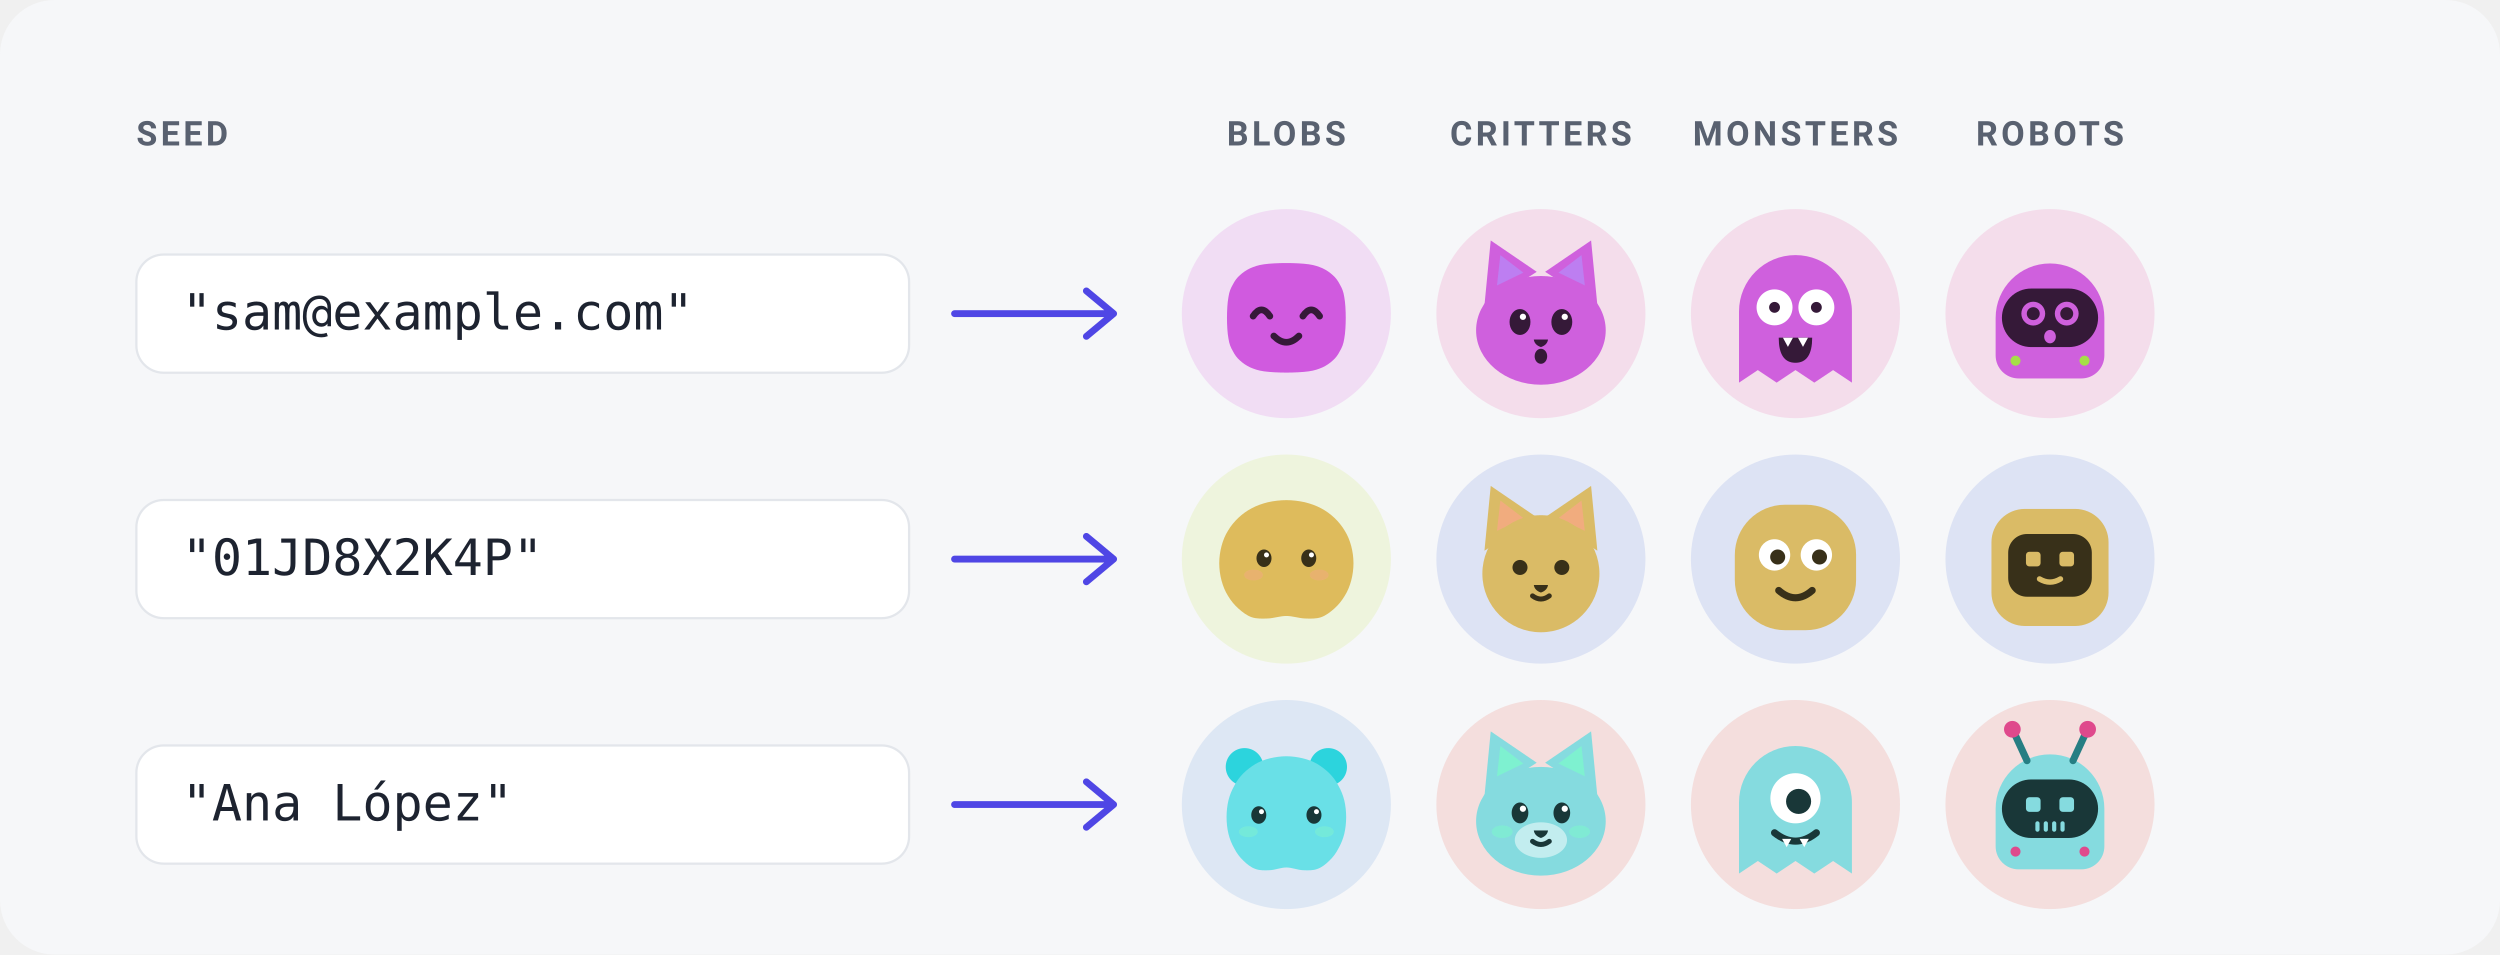
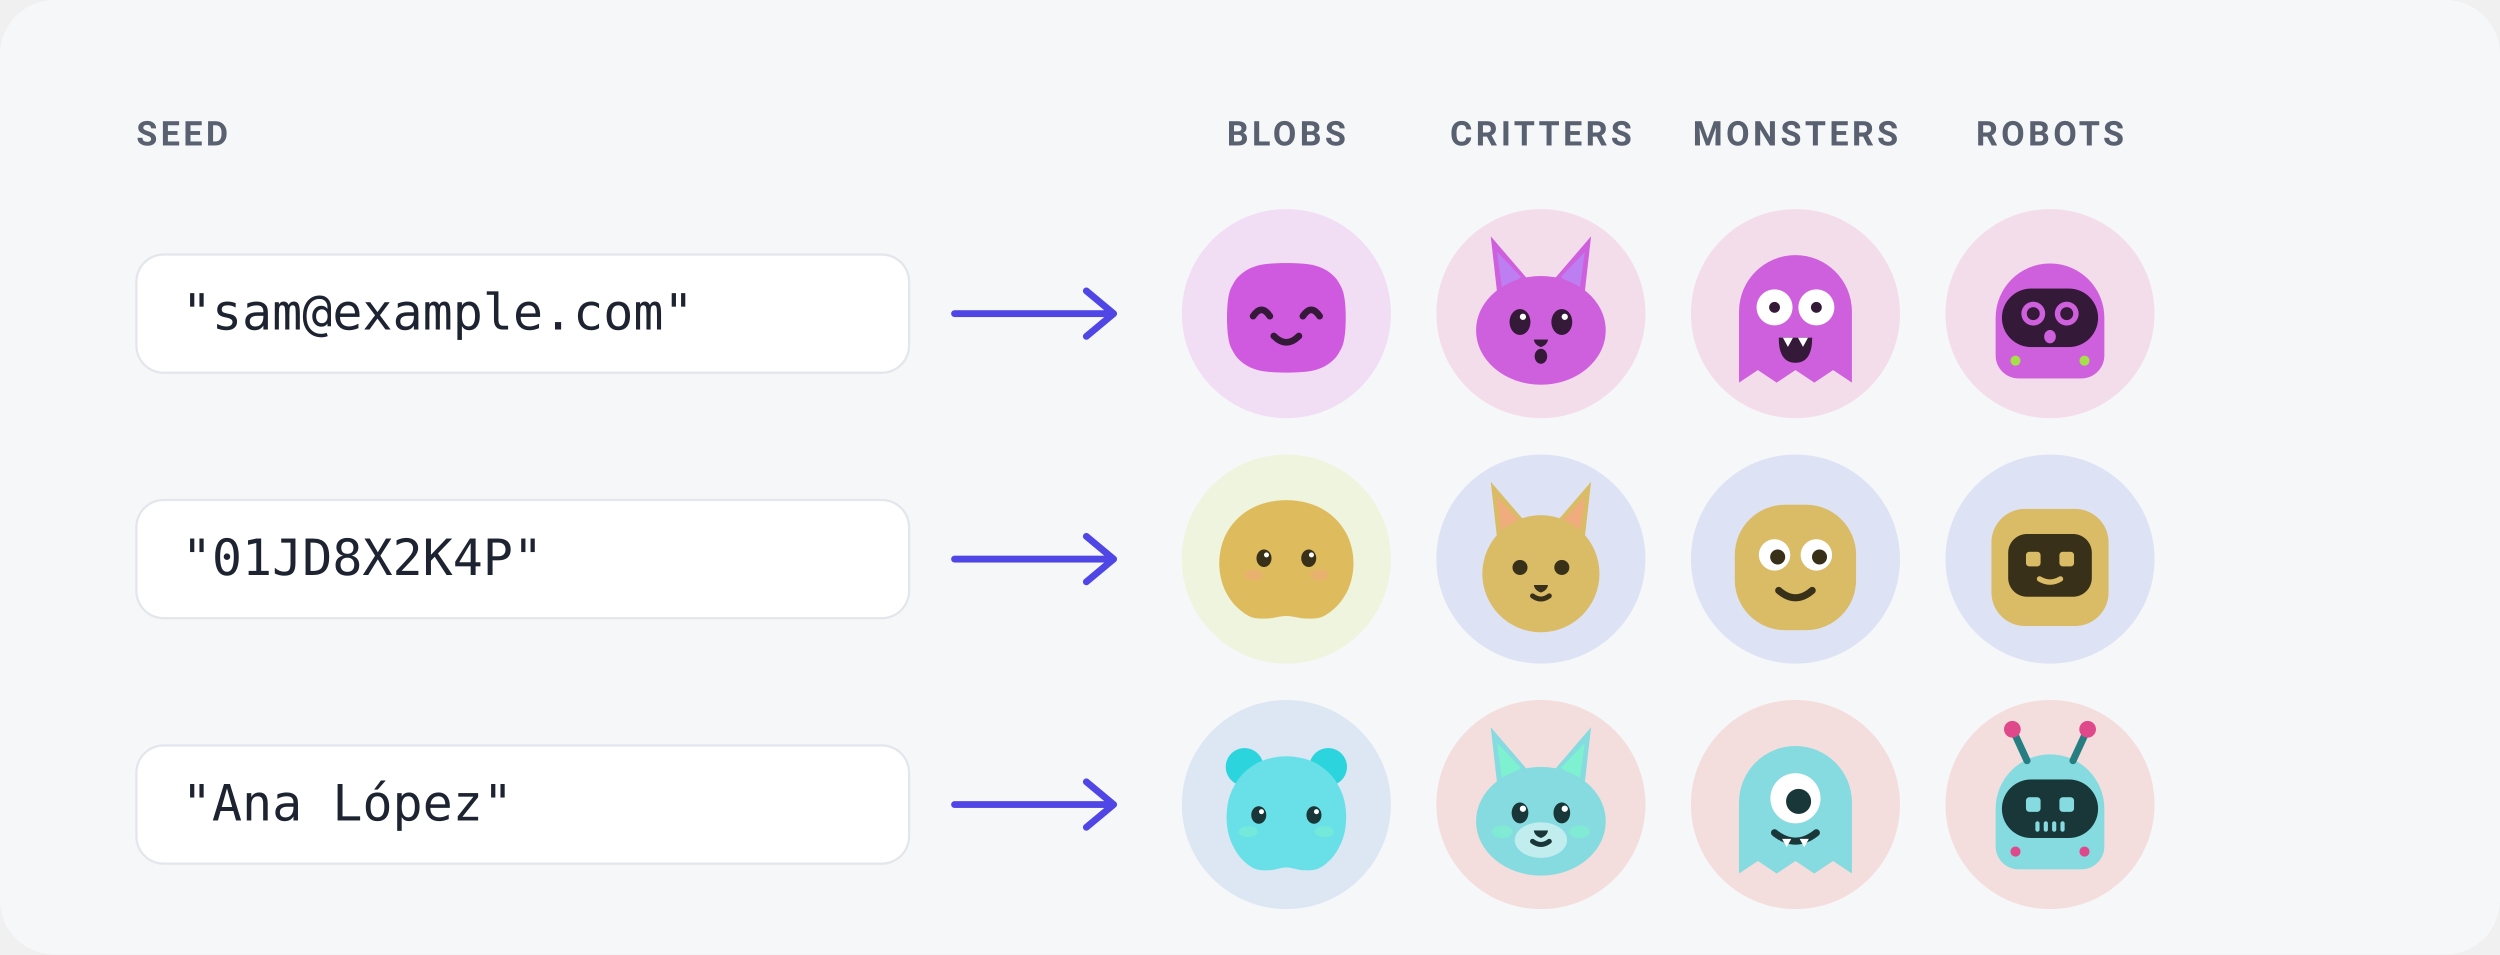
<svg xmlns="http://www.w3.org/2000/svg" viewBox="0 0 1100 420" width="1100" height="420">
  <rect width="1100" height="420" rx="24" fill="#f6f7f9" />
  <text x="60" y="64" font-size="15" fill="#596170" font-family="system-ui, -apple-system, 'Segoe UI', Roboto, sans-serif" font-weight="700" letter-spacing="1.5">SEED</text>
  <text x="566" y="64" font-size="15" fill="#596170" font-family="system-ui, -apple-system, 'Segoe UI', Roboto, sans-serif" font-weight="700" letter-spacing="1.5" text-anchor="middle">BLOBS</text>
  <text x="678" y="64" font-size="15" fill="#596170" font-family="system-ui, -apple-system, 'Segoe UI', Roboto, sans-serif" font-weight="700" letter-spacing="1.5" text-anchor="middle">CRITTERS</text>
  <text x="790" y="64" font-size="15" fill="#596170" font-family="system-ui, -apple-system, 'Segoe UI', Roboto, sans-serif" font-weight="700" letter-spacing="1.5" text-anchor="middle">MONSTERS</text>
  <text x="902" y="64" font-size="15" fill="#596170" font-family="system-ui, -apple-system, 'Segoe UI', Roboto, sans-serif" font-weight="700" letter-spacing="1.5" text-anchor="middle">ROBOTS</text>
  <rect x="60" y="112" width="340" height="52" rx="12" fill="#ffffff" stroke="#e3e6eb" />
  <text x="80" y="145" font-size="22" fill="#1d2330" font-family="ui-monospace, SFMono-Regular, Menlo, Consolas, monospace">"sam@example.com"</text>
  <path d="M420 138h70m-12 -10 12 10 -12 10" stroke="#4f46e5" stroke-width="3" fill="none" stroke-linecap="round" stroke-linejoin="round" />
  <svg x="520" y="92" viewBox="0 0 100 100" width="92" height="92" aria-hidden="true">
    <circle cx="50" cy="50" r="50" fill="#f1ddf4" />
    <path d="M78.4 52C78.4 55.3 78.2 59.3 77.7 61.9C77.3 64.6 76.6 66.2 75.6 67.9C74.7 69.7 73.6 71.2 72.2 72.4C70.8 73.7 69.2 74.8 67.3 75.7C65.4 76.5 63.6 77.2 60.7 77.6C57.9 78 53.6 78.2 50 78.2C46.4 78.2 42.1 78 39.3 77.6C36.4 77.2 34.6 76.5 32.7 75.7C30.8 74.8 29.2 73.7 27.8 72.4C26.4 71.2 25.3 69.7 24.4 67.9C23.4 66.2 22.7 64.6 22.3 61.9C21.8 59.3 21.6 55.3 21.6 52C21.6 48.7 21.8 44.7 22.3 42.1C22.7 39.4 23.4 37.8 24.4 36.1C25.3 34.3 26.4 32.8 27.8 31.6C29.2 30.3 30.8 29.2 32.7 28.3C34.6 27.5 36.4 26.8 39.3 26.4C42.1 26 46.4 25.8 50 25.8C53.6 25.8 57.9 26 60.7 26.4C63.6 26.8 65.4 27.5 67.3 28.3C69.2 29.2 70.8 30.3 72.2 31.6C73.6 32.8 74.7 34.3 75.6 36.1C76.6 37.8 77.3 39.4 77.7 42.1C78.2 44.7 78.4 48.7 78.4 52Z" fill="#d05adf" />
    <path d="M34.1 51.2 q4 -6 8 0 M57.9 51.2 q4 -6 8 0" stroke="#351938" stroke-width="3.2" stroke-linecap="round" stroke-linejoin="round" fill="none" />
    <path d="M44 60.7 q6 6 12 0" stroke="#351938" stroke-width="3.2" stroke-linecap="round" stroke-linejoin="round" fill="none" />
  </svg>
  <svg x="632" y="92" viewBox="0 0 100 100" width="92" height="92" aria-hidden="true">
    <circle cx="50" cy="50" r="50" fill="#f4ddeb" />
-     <path d="M23 46 26 15l22 15zM77 46l-3-31-22 15z" fill="#cf60dd" />
-     <path d="M29 36.5l1.6-14.5 11 8.4zM71 36.5 69.4 22l-11 8.4z" fill="#bd7ef1" />
+     <path d="M29.5 44 26 13l18.5 21.5zM70.5 44 74 13 55.5 34.5z" fill="#cf60dd" />
+     <path d="M31.5 38.5 29 20.5l11.5 12zM68.5 38.5 71 20.5l-11.5 12z" fill="#bd7ef1" />
    <ellipse cx="50" cy="58" rx="31" ry="26" fill="#cf60dd" />
    <ellipse cx="40" cy="54" rx="5" ry="6.2" fill="#351938" />
    <ellipse cx="60" cy="54" rx="5" ry="6.2" fill="#351938" />
    <circle cx="41.4" cy="51.52" r="1.5" fill="#fff" />
    <circle cx="61.4" cy="51.52" r="1.5" fill="#fff" />
    <path d="M46.6 62.4h6.8q-.4 2.6-3.4 3.6-3-1-3.4-3.6z" fill="#351938" />
    <ellipse cx="50" cy="70.4" rx="3" ry="3.6" fill="#351938" />
  </svg>
  <svg x="744" y="92" viewBox="0 0 100 100" width="92" height="92" aria-hidden="true">
    <circle cx="50" cy="50" r="50" fill="#f4ddeb" />
    <path d="M23 83V49a27 27 0 0 1 54 0v34l-9-6-9 6-9-6-9 6-9-6z" fill="#cf60dd" />
    <circle cx="40" cy="47" r="8.6" fill="#fff" />
    <circle cx="60" cy="47" r="8.6" fill="#fff" />
    <circle cx="40" cy="47" r="2.6" fill="#351938" />
    <circle cx="60" cy="47" r="2.6" fill="#351938" />
    <path d="M42 61.5h16q0 12-8 12t-8-12z" fill="#351938" />
    <path d="M44 61.5l2.4 4.4 2.4-4.4zM51.2 61.5l2.4 4.4 2.4-4.4z" fill="#fff" />
  </svg>
  <svg x="856" y="92" viewBox="0 0 100 100" width="92" height="92" aria-hidden="true">
    <circle cx="50" cy="50" r="50" fill="#f4ddeb" />
    <path d="M24 52a26 26 0 0 1 52 0v18a11 11 0 0 1-11 11H35a11 11 0 0 1-11-11z" fill="#cf60dd" />
    <rect x="27" y="38" width="46" height="28" rx="14" fill="#351938" />
    <circle cx="42" cy="50" r="4.4" stroke="#cf60dd" stroke-width="2.6" fill="none" />
    <circle cx="58" cy="50" r="4.4" stroke="#cf60dd" stroke-width="2.6" fill="none" />
    <ellipse cx="50" cy="61" rx="2.8" ry="3.2" fill="#cf60dd" />
    <circle cx="33.5" cy="72.5" r="2.4" fill="#a5df49" />
    <circle cx="66.5" cy="72.5" r="2.4" fill="#a5df49" />
  </svg>
  <rect x="60" y="220" width="340" height="52" rx="12" fill="#ffffff" stroke="#e3e6eb" />
  <text x="80" y="253" font-size="22" fill="#1d2330" font-family="ui-monospace, SFMono-Regular, Menlo, Consolas, monospace">"01JD8X2K4P"</text>
  <path d="M420 246h70m-12 -10 12 10 -12 10" stroke="#4f46e5" stroke-width="3" fill="none" stroke-linecap="round" stroke-linejoin="round" />
  <svg x="520" y="200" viewBox="0 0 100 100" width="92" height="92" aria-hidden="true">
    <circle cx="50" cy="50" r="50" fill="#eef4dd" />
    <path d="M82.1 52C82.1 54.8 81.7 57.7 81 60.3C80.3 62.9 79.3 65.4 77.9 67.6C76.6 69.8 74.9 71.9 73 73.6C71.1 75.3 68.9 77 66.6 77.8C64.2 78.6 61.6 78.5 58.8 78.4C56.1 78.3 52.9 77.2 50 77.2C47.1 77.2 43.9 78.3 41.2 78.4C38.4 78.5 35.8 78.6 33.4 77.8C31.1 77 28.9 75.3 27 73.6C25.1 71.9 23.4 69.8 22.1 67.6C20.7 65.4 19.7 62.9 19 60.3C18.3 57.7 17.9 54.8 17.9 52C17.9 49.2 18.3 46.3 19 43.7C19.7 41.1 20.7 38.6 22.1 36.4C23.4 34.2 25.1 32.1 27 30.3C28.9 28.5 31.1 26.9 33.4 25.7C35.8 24.4 38.4 23.5 41.2 22.8C43.9 22.2 47.1 21.8 50 21.8C52.9 21.8 56.1 22.2 58.8 22.8C61.6 23.5 64.2 24.4 66.6 25.7C68.9 26.9 71.1 28.5 73 30.3C74.9 32.1 76.6 34.2 77.9 36.4C79.3 38.6 80.3 41.1 81 43.7C81.7 46.3 82.1 49.2 82.1 52Z" fill="#debb5c" />
    <ellipse cx="34.3" cy="57.6" rx="4.5" ry="2.6" fill="#f1ac7e" opacity=".55" />
    <ellipse cx="65.7" cy="57.6" rx="4.5" ry="2.6" fill="#f1ac7e" opacity=".55" />
    <ellipse cx="39.3" cy="49.6" rx="3.6" ry="4.2" fill="#383019" />
    <circle cx="40.5" cy="48" r="1.2" fill="#fff" />
    <ellipse cx="60.7" cy="49.6" rx="3.6" ry="4.2" fill="#383019" />
    <circle cx="62" cy="48" r="1.2" fill="#fff" />
  </svg>
  <svg x="632" y="200" viewBox="0 0 100 100" width="92" height="92" aria-hidden="true">
    <circle cx="50" cy="50" r="50" fill="#dde3f4" />
-     <path d="M23 46 26 15l22 15zM77 46l-3-31-22 15z" fill="#dabb66" />
-     <path d="M29 36.5l1.6-14.5 11 8.4zM71 36.5 69.4 22l-11 8.4z" fill="#f1ac7e" />
+     <path d="M29.5 44 26 13l18.5 21.5zM70.5 44 74 13 55.5 34.5z" fill="#dabb66" />
+     <path d="M31.5 38.5 29 20.5l11.5 12zM68.5 38.5 71 20.5l-11.5 12z" fill="#f1ac7e" />
    <circle cx="50" cy="57" r="28" fill="#dabb66" />
    <circle cx="40" cy="54" r="3.6" fill="#383019" />
    <circle cx="60" cy="54" r="3.6" fill="#383019" />
    <path d="M46.6 62.4h6.8q-.4 2.6-3.4 3.6-3-1-3.4-3.6z" fill="#383019" />
    <path d="M46 67.6q4 3 8 0" stroke="#383019" stroke-width="2.4" stroke-linecap="round" stroke-linejoin="round" fill="none" />
  </svg>
  <svg x="744" y="200" viewBox="0 0 100 100" width="92" height="92" aria-hidden="true">
    <circle cx="50" cy="50" r="50" fill="#dde3f4" />
    <rect x="21" y="24" width="58" height="60" rx="24" fill="#dabb66" />
    <circle cx="40" cy="48" r="7.5" fill="#fff" />
    <circle cx="60" cy="48" r="7.5" fill="#fff" />
    <circle cx="41.5" cy="49" r="3.6" fill="#383019" />
    <circle cx="61.5" cy="49" r="3.6" fill="#383019" />
    <path d="M42 65q8 7 16 0" stroke="#383019" stroke-width="3.4" stroke-linecap="round" stroke-linejoin="round" fill="none" />
  </svg>
  <svg x="856" y="200" viewBox="0 0 100 100" width="92" height="92" aria-hidden="true">
    <circle cx="50" cy="50" r="50" fill="#dde3f4" />
    <rect x="22" y="26" width="56" height="56" rx="16" fill="#dabb66" />
    <rect x="30" y="38" width="40" height="30" rx="9" fill="#383019" />
    <rect x="38.5" y="46.5" width="7" height="7" rx="1.6" fill="#dabb66" />
    <rect x="54.5" y="46.5" width="7" height="7" rx="1.6" fill="#dabb66" />
    <path d="M45 59.5q5 3 10 0" stroke="#dabb66" stroke-width="2.6" stroke-linecap="round" stroke-linejoin="round" fill="none" />
  </svg>
  <rect x="60" y="328" width="340" height="52" rx="12" fill="#ffffff" stroke="#e3e6eb" />
  <text x="80" y="361" font-size="22" fill="#1d2330" font-family="ui-monospace, SFMono-Regular, Menlo, Consolas, monospace">"Ana López"</text>
  <path d="M420 354h70m-12 -10 12 10 -12 10" stroke="#4f46e5" stroke-width="3" fill="none" stroke-linecap="round" stroke-linejoin="round" />
  <svg x="520" y="308" viewBox="0 0 100 100" width="92" height="92" aria-hidden="true">
    <circle cx="50" cy="50" r="50" fill="#dde7f4" />
    <circle cx="30" cy="32" r="9" fill="#2cd4dd" />
    <circle cx="70" cy="32" r="9" fill="#2cd4dd" />
    <path d="M78.6 56C78.6 58.7 78.3 61.5 77.7 64C77.1 66.5 76.1 68.9 74.9 71C73.8 73.2 72.3 75.2 70.6 76.8C68.9 78.5 66.9 80.1 64.8 80.8C62.7 81.6 60.4 81.5 57.9 81.4C55.4 81.3 52.6 80.1 50 80.1C47.4 80.1 44.6 81.3 42.1 81.4C39.6 81.5 37.3 81.6 35.2 80.8C33.1 80.1 31.1 78.5 29.4 76.8C27.7 75.2 26.2 73.2 25.1 71C23.9 68.9 22.9 66.5 22.3 64C21.7 61.5 21.4 58.7 21.4 56C21.4 53.3 21.7 50.5 22.3 48C22.9 45.5 23.9 43.1 25.1 41C26.2 38.8 27.7 36.8 29.4 35.1C31.1 33.4 33.1 31.9 35.2 30.6C37.3 29.4 39.6 28.5 42.1 27.9C44.6 27.3 47.4 26.9 50 26.9C52.6 26.9 55.4 27.3 57.9 27.9C60.4 28.5 62.7 29.4 64.8 30.6C66.9 31.9 68.9 33.4 70.6 35.1C72.3 36.8 73.8 38.8 74.9 41C76.1 43.1 77.1 45.5 77.7 48C78.3 50.5 78.6 53.3 78.6 56Z" fill="#69e0e7" />
    <ellipse cx="31.8" cy="63" rx="4.5" ry="2.6" fill="#7ef1d0" opacity=".55" />
    <ellipse cx="68.2" cy="63" rx="4.5" ry="2.6" fill="#7ef1d0" opacity=".55" />
    <ellipse cx="36.8" cy="55" rx="3.6" ry="4.2" fill="#193738" />
    <circle cx="38.1" cy="53.4" r="1.2" fill="#fff" />
    <ellipse cx="63.2" cy="55" rx="3.6" ry="4.2" fill="#193738" />
    <circle cx="64.4" cy="53.4" r="1.2" fill="#fff" />
  </svg>
  <svg x="632" y="308" viewBox="0 0 100 100" width="92" height="92" aria-hidden="true">
    <circle cx="50" cy="50" r="50" fill="#f4dedd" />
-     <path d="M23 46 26 15l22 15zM77 46l-3-31-22 15z" fill="#85dbdf" />
-     <path d="M29 36.5l1.6-14.5 11 8.4zM71 36.5 69.4 22l-11 8.4z" fill="#7ef1d0" />
+     <path d="M29.5 44 26 13l18.5 21.5zM70.5 44 74 13 55.5 34.5z" fill="#85dbdf" />
+     <path d="M31.5 38.5 29 20.5l11.5 12zM68.5 38.5 71 20.5l-11.5 12z" fill="#7ef1d0" />
    <ellipse cx="50" cy="58" rx="31" ry="26" fill="#85dbdf" />
    <ellipse cx="50" cy="67" rx="12.5" ry="8.5" fill="#fff" opacity=".5" />
    <ellipse cx="40" cy="54" rx="4" ry="5" fill="#193738" />
    <ellipse cx="60" cy="54" rx="4" ry="5" fill="#193738" />
    <circle cx="41.4" cy="52" r="1.5" fill="#fff" />
    <circle cx="61.4" cy="52" r="1.5" fill="#fff" />
    <path d="M46.6 62.4h6.8q-.4 2.6-3.4 3.6-3-1-3.4-3.6z" fill="#193738" />
    <path d="M46 67.6q4 3 8 0" stroke="#193738" stroke-width="2.4" stroke-linecap="round" stroke-linejoin="round" fill="none" />
    <ellipse cx="31.5" cy="63" rx="5" ry="3" fill="#7ef1d0" opacity=".7" />
    <ellipse cx="68.5" cy="63" rx="5" ry="3" fill="#7ef1d0" opacity=".7" />
  </svg>
  <svg x="744" y="308" viewBox="0 0 100 100" width="92" height="92" aria-hidden="true">
    <circle cx="50" cy="50" r="50" fill="#f4dedd" />
    <path d="M23 83V49a27 27 0 0 1 54 0v34l-9-6-9 6-9-6-9 6-9-6z" fill="#85dbdf" />
    <circle cx="50" cy="47" r="12" fill="#fff" />
    <circle cx="51.5" cy="48.5" r="6" fill="#193738" />
    <path d="M40 63.5q10 8 20 0" stroke="#193738" stroke-width="3.4" stroke-linecap="round" stroke-linejoin="round" fill="none" />
    <path d="M43.6 66.4l2.2 4 2.2-4zM52 66.4l2.2 4 2.2-4z" fill="#fff" />
  </svg>
  <svg x="856" y="308" viewBox="0 0 100 100" width="92" height="92" aria-hidden="true">
    <circle cx="50" cy="50" r="50" fill="#f4dedd" />
    <path d="M24 52a26 26 0 0 1 52 0v18a11 11 0 0 1-11 11H35a11 11 0 0 1-11-11z" fill="#85dbdf" />
    <path d="M39 29 33 16M61 29l6-13" stroke="#267e83" stroke-width="3.4" stroke-linecap="round" />
    <circle cx="32" cy="14" r="4" fill="#df498c" />
    <circle cx="68" cy="14" r="4" fill="#df498c" />
    <rect x="27" y="38" width="46" height="28" rx="14" fill="#193738" />
    <rect x="38.5" y="46.5" width="7" height="7" rx="1.6" fill="#85dbdf" />
    <rect x="54.5" y="46.5" width="7" height="7" rx="1.6" fill="#85dbdf" />
    <path d="M44 59v3M48 59v3M52 59v3M56 59v3" stroke="#85dbdf" stroke-width="2" stroke-linecap="round" stroke-linejoin="round" fill="none" />
    <circle cx="33.5" cy="72.5" r="2.4" fill="#df498c" />
    <circle cx="66.5" cy="72.5" r="2.4" fill="#df498c" />
  </svg>
</svg>
